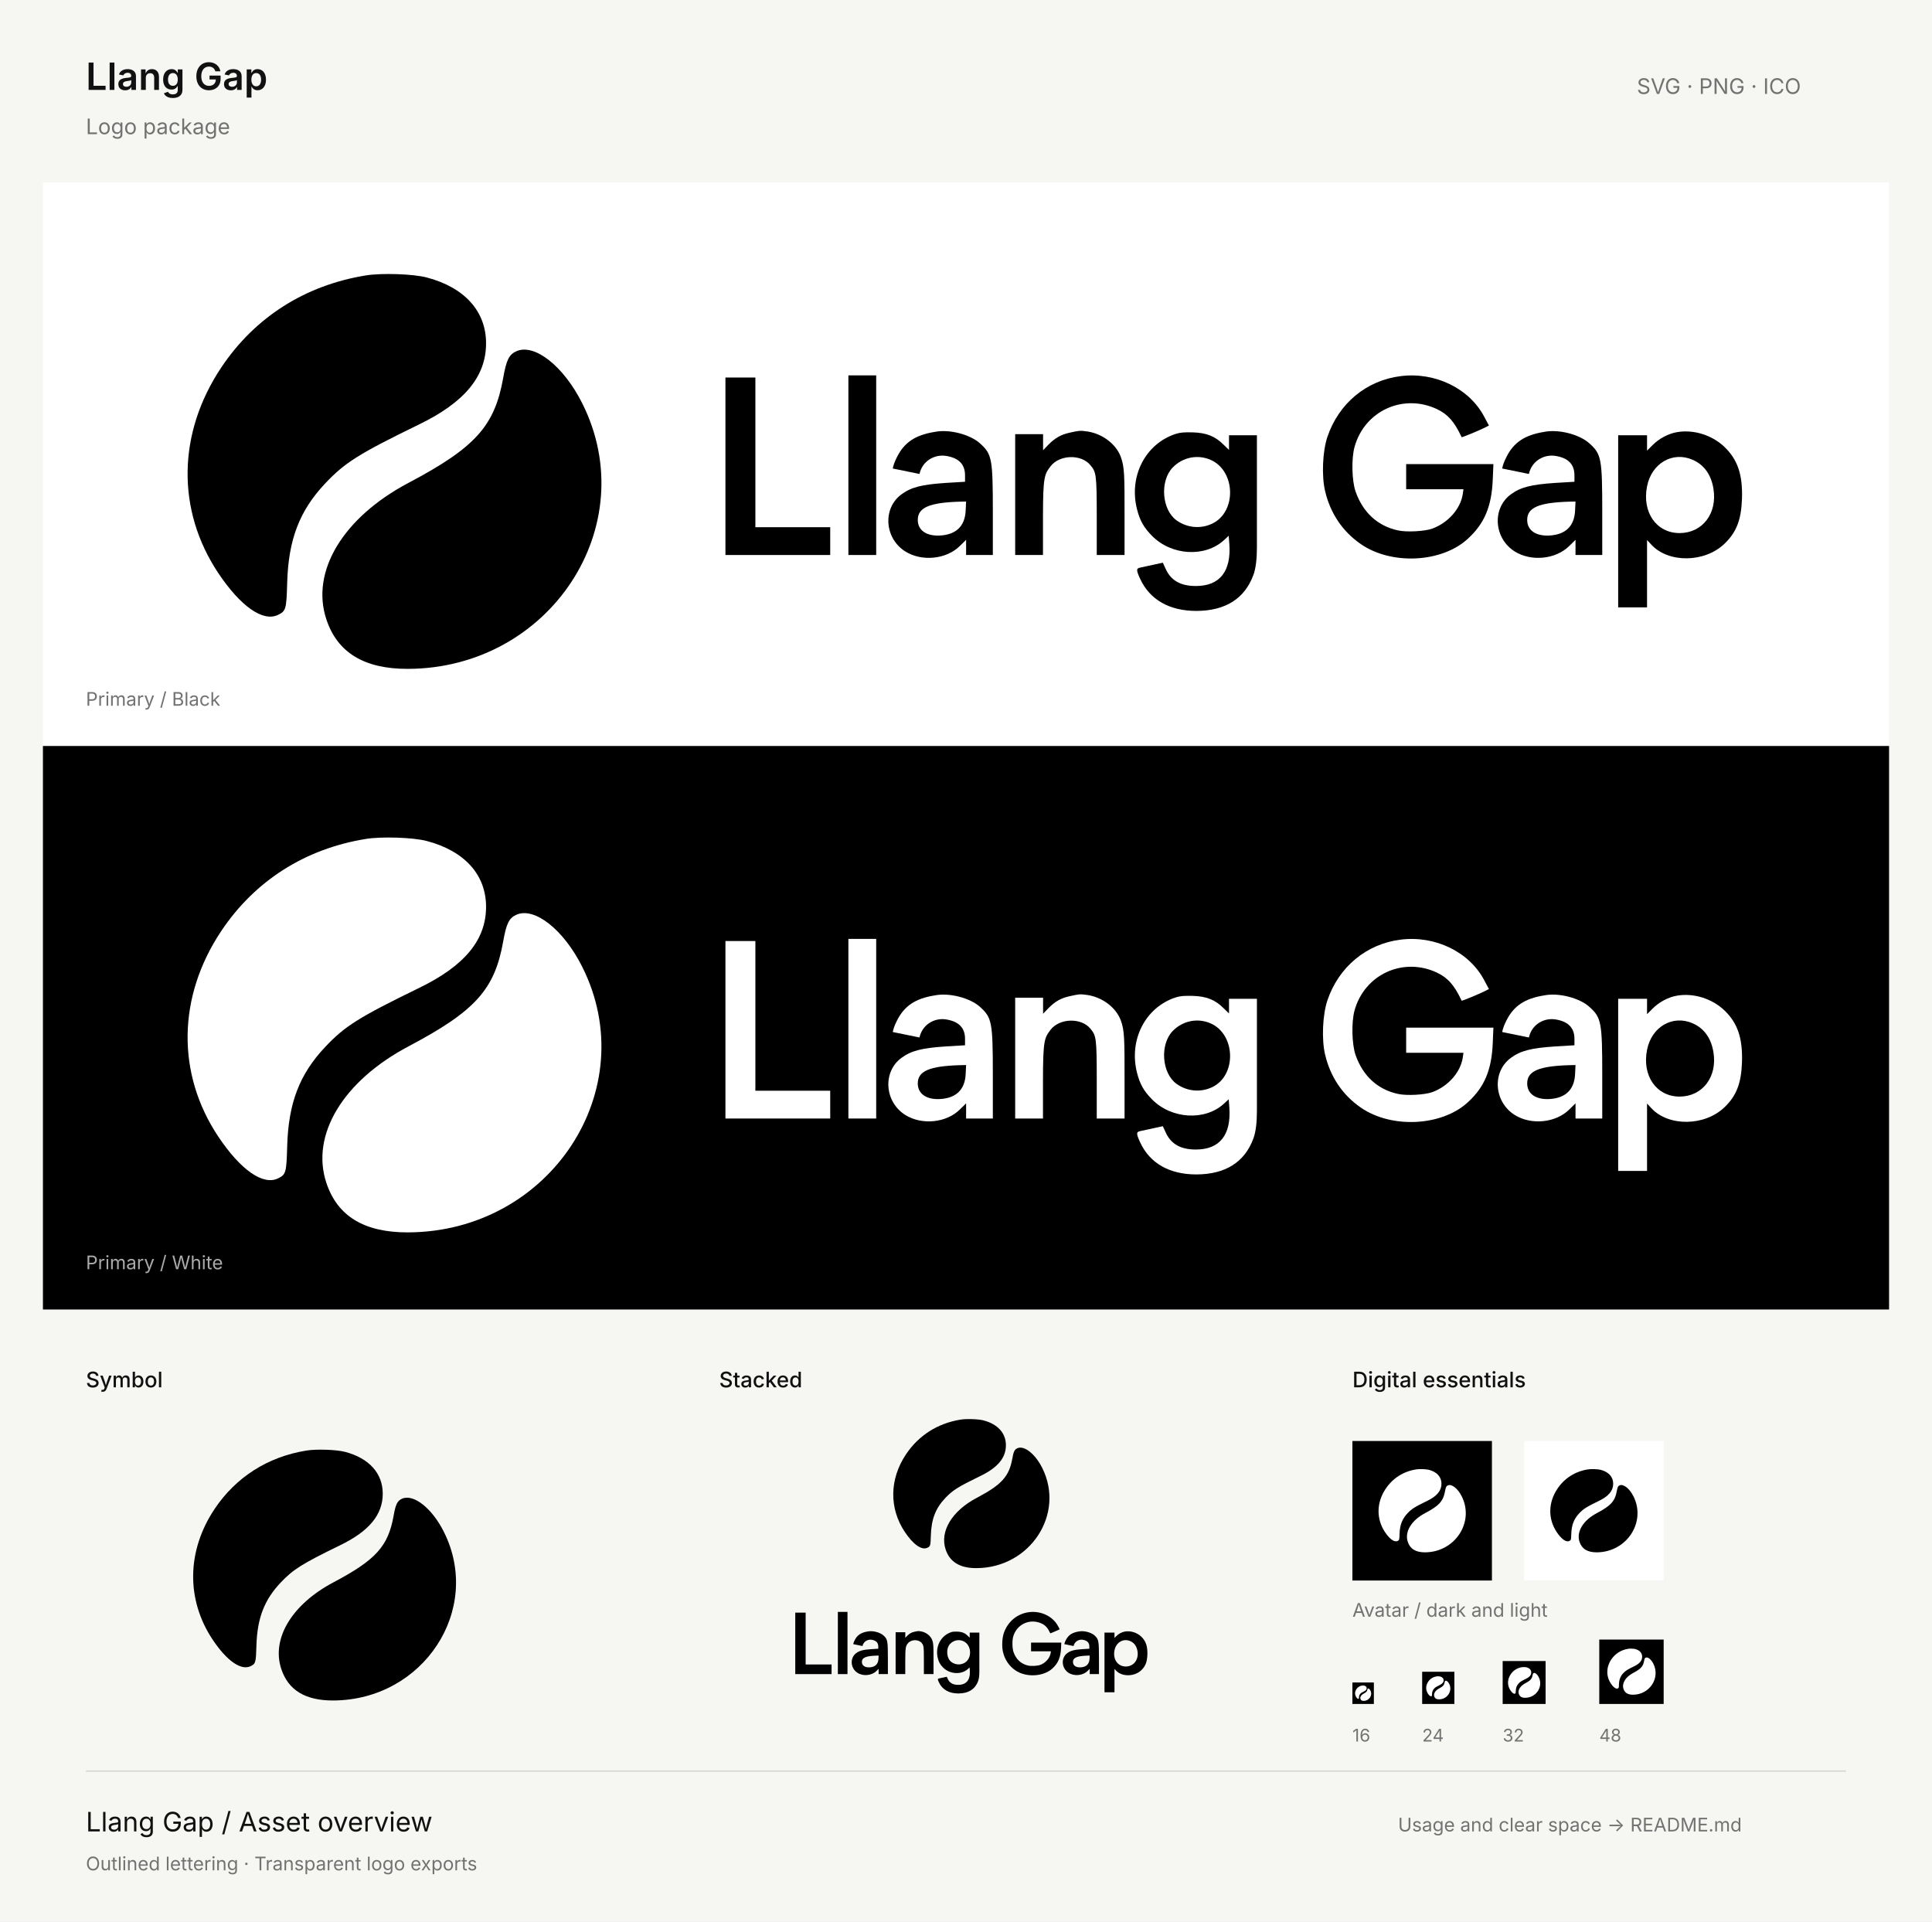
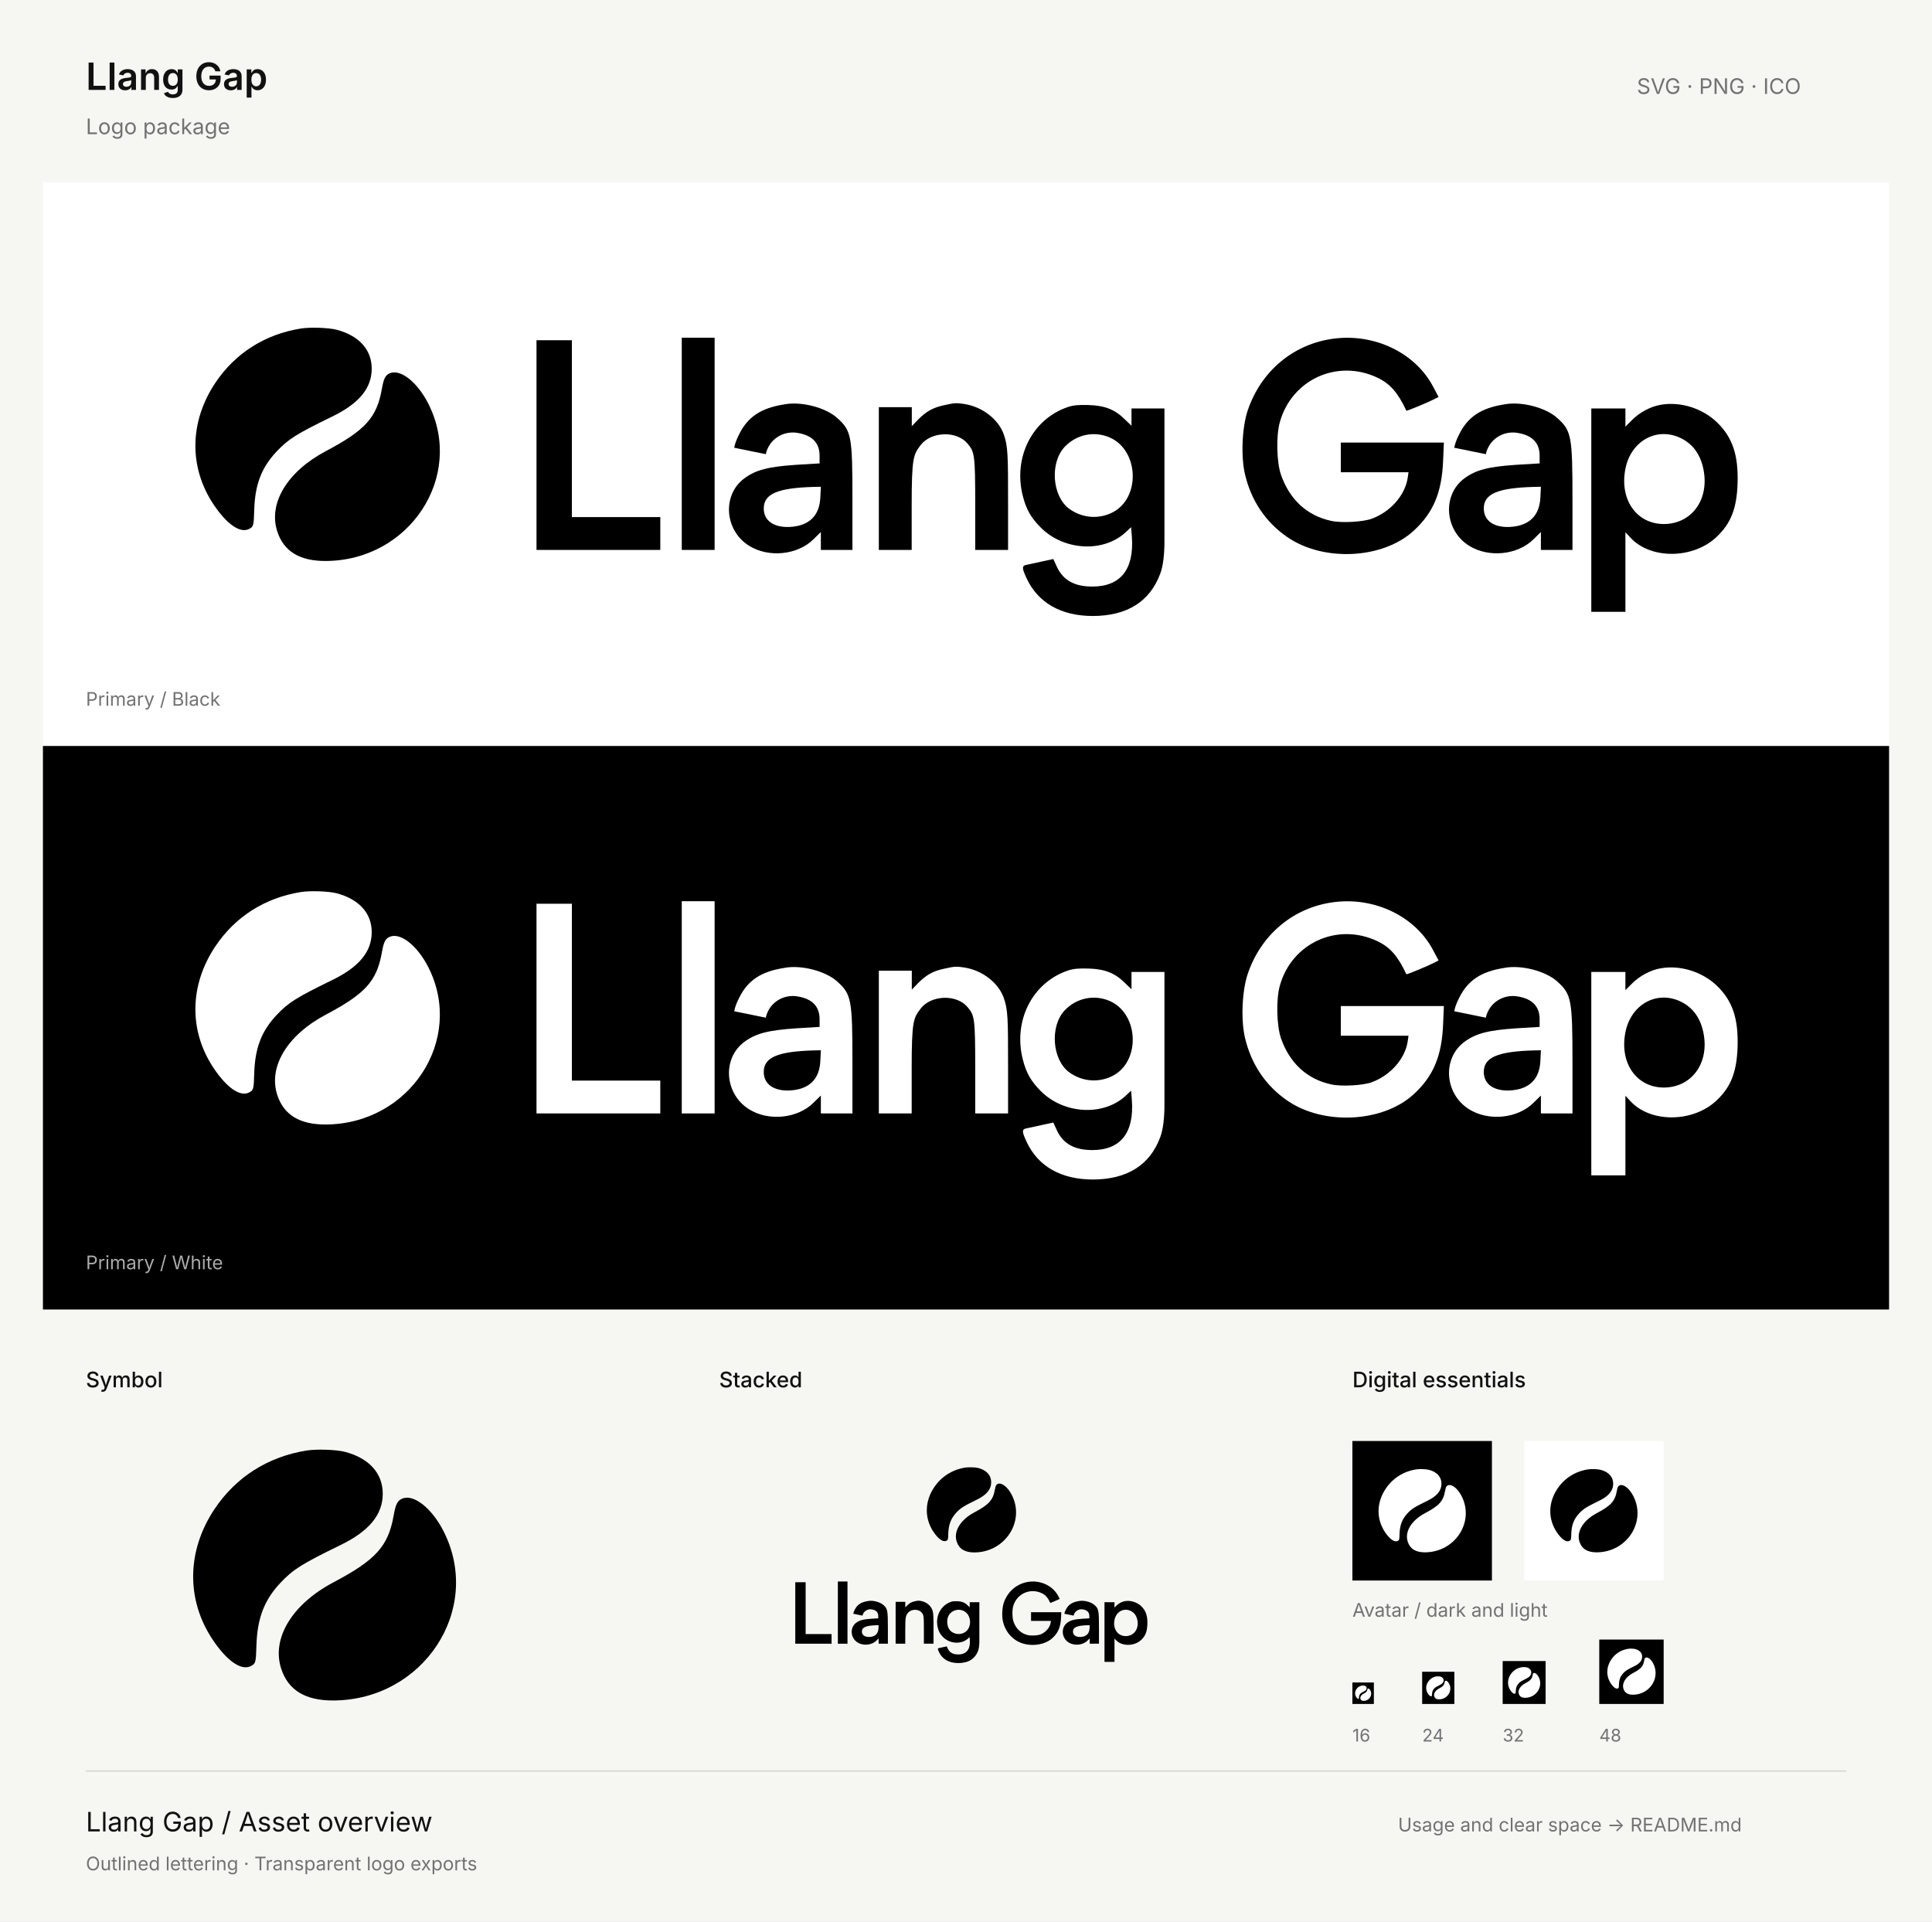
<svg xmlns="http://www.w3.org/2000/svg" width="1440" height="1432" viewBox="0 0 1440 1432" role="img" aria-label="Llang Gap logo package overview">
  <rect width="1440" height="1432" fill="#f6f6f3" />
  <g font-family="Inter, Helvetica, Arial, sans-serif">
    <text x="64" y="67" fill="#111111" font-size="28" font-weight="600">Llang Gap</text>
    <text x="64" y="100" fill="#727272" font-size="16" font-weight="400">Logo package</text>
    <text x="1220" y="70" fill="#727272" font-size="16" font-weight="400">SVG · PNG · ICO</text>
    <rect x="32" y="136" width="1376" height="420" fill="#ffffff" />
-     <svg x="108" y="173" width="1224" height="357" viewBox="0 0 1536 448" fill="#000000" fill-rule="evenodd" role="img" aria-label="Llang Gap">
-       <g transform="translate(40 39)">
+     <svg x="108" y="173" width="1224" height="357" viewBox="0 0 1300 308" fill="#000000" fill-rule="evenodd" role="img" aria-label="Llang Gap">
+       <g transform="translate(40 40) scale(0.5)">
        <path d="M166.70 1.50 C109.80 10.70 62.90 40.60 31.50 87.50 C-9.60 149.00 -10.60 221.10 28.70 280.00 C49.50 311.10 70.50 325.80 84.50 319.00 C91.90 315.40 92.40 313.90 93.10 288.50 C94.30 248.50 104.60 221.50 128.70 196.00 C147.10 176.50 160.00 168.40 216.20 141.00 C259.00 120.30 279.10 96.00 279.10 65.00 C279.10 35.00 259.00 12.70 223.50 3.40 C210.90 0.10 181.50 -0.90 166.70 1.50 Z M307.50 72.40 C300.60 75.50 298.10 80.50 295.10 97.50 C287.10 142.40 269.00 162.50 206.60 195.50 C145.30 227.90 114.90 278.40 129.70 323.10 C140.00 354.30 165.10 369.60 206.00 369.50 C339.00 369.10 426.60 235.60 369.00 121.00 C351.60 86.30 324.40 64.90 307.50 72.40 Z" />
      </g>
-       <g transform="translate(543 134)">
+       <g transform="translate(310 48)">
        <path d="M631.50 0.70 C599.50 4.70 573.60 26.20 563.00 57.60 C558.50 71.10 557.50 94.10 560.90 108.30 C565.80 129.10 577.30 146.10 594.30 157.80 C622.90 177.60 670.00 175.30 694.40 152.80 C710.00 138.50 716.70 122.50 717.70 97.20 L718.30 83 H636.70 V106.50 H690.30 L689.60 111.30 C687.40 124.90 675.90 137.90 661.20 143.30 C654.10 145.90 637.10 146.80 629.10 145.00 C610.00 140.90 596.20 128.20 589.30 108.40 C585.90 98.30 585.40 77.90 588.40 67.00 C597.70 33.20 633.90 16.60 665.60 31.60 C675.70 36.40 681.80 43.30 688.60 57.80 C688.80 58.20 705.10 51.50 710.20 48.90 L714.10 46.90 L709.90 39.00 C696.00 12.30 664.00 -3.40 631.50 0.70 Z" />
        <path d="M115 0 H141 V168 H115 Z" />
        <path d="M0 2 H28 V142 H98 V168 H0 Z" />
        <path d="M195.5 52.9 C177.6 55.8 167.3 62.7 160.5 76.3 C158.4 80.5 157.2 83.5 156.5 87.1 L181.5 92.2 C184.1 80.2 195.4 73.6 206.3 75.3 C218.3 77.2 224.1 83.2 224.1 93.5 V99.5 L205.8 100.6 C183.5 102.1 173.7 104.6 164.6 111.3 C146.9 124.3 148.7 152.3 168.1 164.6 C183.6 174.4 206.7 172.1 219.3 159.5 L225.1 153.8 V168 H250.1 V127.8 C250.1 77.8 249.3 73.7 238.1 63.6 C229.1 55.4 209.5 50.0 195.5 52.9 Z M225.1 118 L219.8 118.1 C190.8 118.9 179.9 123.6 179.9 135.2 C179.9 144.8 187.8 150.4 200.5 149.8 C215.8 149 224.1 141 224.7 126.2 Z" />
        <path d="M322.4 53.5 C313.9 55.3 308.5 58.4 302.3 64.6 L297.1 70 V55 H271 V168 H297 V132.5 C297 94.1 298.5 92.5 304.1 85 C312.5 74.1 332.7 73.5 341.3 83.9 C346.7 90.5 347.3 92 347.3 131.9 V168 H373.3 V131.5 C373.3 93.4 373.3 85.6 369.7 76 C365.3 64.3 352.8 54.7 338.8 52.5 C331 51.3 330.1 51.9 322.4 53.5 Z" />
        <path transform="translate(570 0)" d="M195.5 52.9 C177.6 55.8 167.3 62.7 160.5 76.3 C158.4 80.5 157.2 83.5 156.5 87.1 L181.5 92.2 C184.1 80.2 195.4 73.6 206.3 75.3 C218.3 77.2 224.1 83.2 224.1 93.5 V99.5 L205.8 100.6 C183.5 102.1 173.7 104.6 164.6 111.3 C146.9 124.3 148.7 152.3 168.1 164.6 C183.6 174.4 206.7 172.1 219.3 159.5 L225.1 153.8 V168 H250.1 V127.8 C250.1 77.8 249.3 73.7 238.1 63.6 C229.1 55.4 209.5 50.0 195.5 52.9 Z M225.1 118 L219.8 118.1 C190.8 118.9 179.9 123.6 179.9 135.2 C179.9 144.8 187.8 150.4 200.5 149.8 C215.8 149 224.1 141 224.7 126.2 Z" />
        <path d="M890.00 53.10 C882.10 54.40 873.20 59.10 867.20 65.20 L862.00 70.40 V56 H835 V217 H862 V154 L866.00 158.30 C882.00 175.70 915.90 175.30 934.40 157.50 C945.60 146.80 950.10 135.20 950.80 115.40 C951.50 92.80 946.80 78.80 934.30 66.80 C922.70 55.80 905.50 50.40 890.00 53.10 Z M904.80 79.00 C915.40 83.70 922.00 92.90 924.10 106.00 C927.90 129.10 913.90 147.40 892.50 147.50 C870.80 147.50 857.20 128.10 862.00 103.80 C866.20 82.20 886.00 70.70 904.80 79.00 Z" />
        <path d="M420.90 54.80 C392.60 64.20 377.10 94.60 385.00 125.40 C387.70 135.90 391.30 142.30 399.00 150.10 C417.20 168.60 448.60 170.40 466.30 154.10 L470.70 150.00 L471.30 157.50 C473.20 183.30 462.40 197.00 440.00 197.00 C426.00 197.00 417.10 192.10 412.10 181.70 L409.10 175.20 L400.30 177.10 C395.50 178.20 390.00 179.40 388.30 179.70 C384.10 180.40 384.10 182.10 387.90 190.30 C396.90 209.80 415.20 220.30 440.50 220.30 C467.60 220.20 485.60 208.90 493.80 186.70 C496.10 180.50 497.10 171.50 497.10 161 V56 H471 V69.70 L465.90 64.80 C458.00 56.90 450.00 53.70 437.10 53.30 C428.80 53.10 425.30 53.40 420.90 54.80 Z M453.80 79.00 C477.20 89.30 478.30 127.40 455.60 138.50 C444.60 143.90 431.80 142.70 421.80 135.50 C408.10 125.50 406.20 98.80 418.30 86.20 C427.70 76.50 441.60 73.70 453.80 79.00 Z" />
      </g>
    </svg>
    <text x="64" y="526" fill="#727272" font-size="14" font-weight="400">Primary / Black</text>
    <rect x="32" y="556" width="1376" height="420" fill="#000000" />
-     <svg x="108" y="593" width="1224" height="357" viewBox="0 0 1536 448" fill="#ffffff" fill-rule="evenodd" role="img" aria-label="Llang Gap">
-       <g transform="translate(40 39)">
+     <svg x="108" y="593" width="1224" height="357" viewBox="0 0 1300 308" fill="#ffffff" fill-rule="evenodd" role="img" aria-label="Llang Gap">
+       <g transform="translate(40 40) scale(0.5)">
        <path d="M166.70 1.50 C109.80 10.70 62.90 40.60 31.50 87.50 C-9.60 149.00 -10.60 221.10 28.70 280.00 C49.50 311.10 70.50 325.80 84.50 319.00 C91.90 315.40 92.40 313.90 93.10 288.50 C94.30 248.50 104.60 221.50 128.70 196.00 C147.10 176.50 160.00 168.40 216.20 141.00 C259.00 120.30 279.10 96.00 279.10 65.00 C279.10 35.00 259.00 12.70 223.50 3.40 C210.90 0.10 181.50 -0.90 166.70 1.50 Z M307.50 72.40 C300.60 75.50 298.10 80.50 295.10 97.50 C287.10 142.40 269.00 162.50 206.60 195.50 C145.30 227.90 114.90 278.40 129.70 323.10 C140.00 354.30 165.10 369.60 206.00 369.50 C339.00 369.10 426.60 235.60 369.00 121.00 C351.60 86.30 324.40 64.90 307.50 72.40 Z" />
      </g>
-       <g transform="translate(543 134)">
+       <g transform="translate(310 48)">
        <path d="M631.50 0.70 C599.50 4.70 573.60 26.20 563.00 57.60 C558.50 71.10 557.50 94.10 560.90 108.30 C565.80 129.10 577.30 146.10 594.30 157.80 C622.90 177.60 670.00 175.30 694.40 152.80 C710.00 138.50 716.70 122.50 717.70 97.20 L718.30 83 H636.70 V106.50 H690.30 L689.60 111.30 C687.40 124.90 675.90 137.90 661.20 143.30 C654.10 145.90 637.10 146.80 629.10 145.00 C610.00 140.90 596.20 128.20 589.30 108.40 C585.90 98.30 585.40 77.90 588.40 67.00 C597.70 33.20 633.90 16.60 665.60 31.60 C675.70 36.40 681.80 43.30 688.60 57.80 C688.80 58.20 705.10 51.50 710.20 48.90 L714.10 46.90 L709.90 39.00 C696.00 12.30 664.00 -3.40 631.50 0.70 Z" />
        <path d="M115 0 H141 V168 H115 Z" />
        <path d="M0 2 H28 V142 H98 V168 H0 Z" />
        <path d="M195.5 52.9 C177.6 55.8 167.3 62.7 160.5 76.3 C158.4 80.5 157.2 83.5 156.5 87.1 L181.5 92.2 C184.1 80.2 195.4 73.6 206.3 75.3 C218.3 77.2 224.1 83.2 224.1 93.5 V99.5 L205.8 100.6 C183.5 102.1 173.7 104.6 164.6 111.3 C146.9 124.3 148.7 152.3 168.1 164.6 C183.6 174.4 206.7 172.1 219.3 159.5 L225.1 153.8 V168 H250.1 V127.8 C250.1 77.8 249.3 73.7 238.1 63.6 C229.1 55.4 209.5 50.0 195.5 52.9 Z M225.1 118 L219.8 118.1 C190.8 118.9 179.9 123.6 179.9 135.2 C179.9 144.8 187.8 150.4 200.5 149.8 C215.8 149 224.1 141 224.7 126.2 Z" />
        <path d="M322.4 53.5 C313.9 55.3 308.5 58.4 302.3 64.6 L297.1 70 V55 H271 V168 H297 V132.5 C297 94.1 298.5 92.5 304.1 85 C312.5 74.1 332.7 73.5 341.3 83.9 C346.7 90.5 347.3 92 347.3 131.9 V168 H373.3 V131.5 C373.3 93.4 373.3 85.6 369.7 76 C365.3 64.3 352.8 54.7 338.8 52.5 C331 51.3 330.1 51.9 322.4 53.5 Z" />
        <path transform="translate(570 0)" d="M195.5 52.9 C177.6 55.8 167.3 62.7 160.5 76.3 C158.4 80.5 157.2 83.5 156.5 87.1 L181.5 92.2 C184.1 80.2 195.4 73.6 206.3 75.3 C218.3 77.2 224.1 83.2 224.1 93.5 V99.5 L205.8 100.6 C183.5 102.1 173.7 104.6 164.6 111.3 C146.9 124.3 148.7 152.3 168.1 164.6 C183.6 174.4 206.7 172.1 219.3 159.5 L225.1 153.8 V168 H250.1 V127.8 C250.1 77.8 249.3 73.7 238.1 63.6 C229.1 55.4 209.5 50.0 195.5 52.9 Z M225.1 118 L219.8 118.1 C190.8 118.9 179.9 123.6 179.9 135.2 C179.9 144.8 187.8 150.4 200.5 149.8 C215.8 149 224.1 141 224.7 126.2 Z" />
        <path d="M890.00 53.10 C882.10 54.40 873.20 59.10 867.20 65.20 L862.00 70.40 V56 H835 V217 H862 V154 L866.00 158.30 C882.00 175.70 915.90 175.30 934.40 157.50 C945.60 146.80 950.10 135.20 950.80 115.40 C951.50 92.80 946.80 78.80 934.30 66.80 C922.70 55.80 905.50 50.40 890.00 53.10 Z M904.80 79.00 C915.40 83.70 922.00 92.90 924.10 106.00 C927.90 129.10 913.90 147.40 892.50 147.50 C870.80 147.50 857.20 128.10 862.00 103.80 C866.20 82.20 886.00 70.70 904.80 79.00 Z" />
        <path d="M420.90 54.80 C392.60 64.20 377.10 94.60 385.00 125.40 C387.70 135.90 391.30 142.30 399.00 150.10 C417.20 168.60 448.60 170.40 466.30 154.10 L470.70 150.00 L471.30 157.50 C473.20 183.30 462.40 197.00 440.00 197.00 C426.00 197.00 417.10 192.10 412.10 181.70 L409.10 175.20 L400.30 177.10 C395.50 178.20 390.00 179.40 388.30 179.70 C384.10 180.40 384.10 182.10 387.90 190.30 C396.90 209.80 415.20 220.30 440.50 220.30 C467.60 220.20 485.60 208.90 493.80 186.70 C496.10 180.50 497.10 171.50 497.10 161 V56 H471 V69.70 L465.90 64.80 C458.00 56.90 450.00 53.70 437.10 53.30 C428.80 53.10 425.30 53.40 420.90 54.80 Z M453.80 79.00 C477.20 89.30 478.30 127.40 455.60 138.50 C444.60 143.90 431.80 142.70 421.80 135.50 C408.10 125.50 406.20 98.80 418.30 86.20 C427.70 76.50 441.60 73.70 453.80 79.00 Z" />
      </g>
    </svg>
    <text x="64" y="946" fill="#aaaaaa" font-size="14" font-weight="400">Primary / White</text>
    <text x="64" y="1034" fill="#111111" font-size="16" font-weight="500">Symbol</text>
    <text x="536" y="1034" fill="#111111" font-size="16" font-weight="500">Stacked</text>
    <text x="1008" y="1034" fill="#111111" font-size="16" font-weight="500">Digital essentials</text>
    <svg x="130" y="1062" width="224" height="224" viewBox="0 0 512 512" fill="#000000" fill-rule="evenodd" role="img" aria-label="Llang Gap mark">
      <g transform="translate(32 42) scale(1.157)">
        <path d="M166.70 1.50 C109.80 10.70 62.90 40.60 31.50 87.50 C-9.60 149.00 -10.60 221.10 28.70 280.00 C49.50 311.10 70.50 325.80 84.50 319.00 C91.90 315.40 92.40 313.90 93.10 288.50 C94.30 248.50 104.60 221.50 128.70 196.00 C147.10 176.50 160.00 168.40 216.20 141.00 C259.00 120.30 279.10 96.00 279.10 65.00 C279.10 35.00 259.00 12.70 223.50 3.40 C210.90 0.10 181.50 -0.90 166.70 1.50 Z M307.50 72.40 C300.60 75.50 298.10 80.50 295.10 97.50 C287.10 142.40 269.00 162.50 206.60 195.50 C145.30 227.90 114.90 278.40 129.70 323.10 C140.00 354.30 165.10 369.60 206.00 369.50 C339.00 369.10 426.60 235.60 369.00 121.00 C351.60 86.30 324.40 64.90 307.50 72.40 Z" />
      </g>
    </svg>
-     <svg x="574" y="1042" width="300" height="250" viewBox="0 0 768 640" fill="#000000" fill-rule="evenodd" role="img" aria-label="Llang Gap">
-       <g transform="translate(235 40) scale(0.77)">
+     <svg x="574" y="1042" width="300" height="250" viewBox="0 0 768 456" fill="#000000" fill-rule="evenodd" role="img" aria-label="Llang Gap">
+       <g transform="translate(299 40) scale(0.44)">
        <path d="M166.70 1.50 C109.80 10.70 62.90 40.60 31.50 87.50 C-9.60 149.00 -10.60 221.10 28.70 280.00 C49.50 311.10 70.50 325.80 84.50 319.00 C91.90 315.40 92.40 313.90 93.10 288.50 C94.30 248.50 104.60 221.50 128.70 196.00 C147.10 176.50 160.00 168.40 216.20 141.00 C259.00 120.30 279.10 96.00 279.10 65.00 C279.10 35.00 259.00 12.70 223.50 3.40 C210.90 0.10 181.50 -0.90 166.70 1.50 Z M307.50 72.40 C300.60 75.50 298.10 80.50 295.10 97.50 C287.10 142.40 269.00 162.50 206.60 195.50 C145.30 227.90 114.90 278.40 129.70 323.10 C140.00 354.30 165.10 369.60 206.00 369.50 C339.00 369.10 426.60 235.60 369.00 121.00 C351.60 86.30 324.40 64.90 307.50 72.40 Z" />
      </g>
-       <g transform="translate(48 408) scale(0.7066)">
+       <g transform="translate(48 258) scale(0.7066)">
        <path d="M631.50 0.70 C599.50 4.70 573.60 26.20 563.00 57.60 C558.50 71.10 557.50 94.10 560.90 108.30 C565.80 129.10 577.30 146.10 594.30 157.80 C622.90 177.60 670.00 175.30 694.40 152.80 C710.00 138.50 716.70 122.50 717.70 97.20 L718.30 83 H636.70 V106.50 H690.30 L689.60 111.30 C687.40 124.90 675.90 137.90 661.20 143.30 C654.10 145.90 637.10 146.80 629.10 145.00 C610.00 140.90 596.20 128.20 589.30 108.40 C585.90 98.30 585.40 77.90 588.40 67.00 C597.70 33.20 633.90 16.60 665.60 31.60 C675.70 36.40 681.80 43.30 688.60 57.80 C688.80 58.20 705.10 51.50 710.20 48.90 L714.10 46.90 L709.90 39.00 C696.00 12.30 664.00 -3.40 631.50 0.70 Z" />
        <path d="M115 0 H141 V168 H115 Z" />
        <path d="M0 2 H28 V142 H98 V168 H0 Z" />
        <path d="M195.5 52.9 C177.6 55.8 167.3 62.7 160.5 76.3 C158.4 80.5 157.2 83.5 156.5 87.1 L181.5 92.2 C184.1 80.2 195.4 73.6 206.3 75.3 C218.3 77.2 224.1 83.2 224.1 93.5 V99.5 L205.8 100.6 C183.5 102.1 173.7 104.6 164.6 111.3 C146.9 124.3 148.7 152.3 168.1 164.6 C183.6 174.4 206.7 172.1 219.3 159.5 L225.1 153.8 V168 H250.1 V127.8 C250.1 77.8 249.3 73.7 238.1 63.6 C229.1 55.4 209.5 50.0 195.5 52.9 Z M225.1 118 L219.8 118.1 C190.8 118.9 179.9 123.6 179.9 135.2 C179.9 144.8 187.8 150.4 200.5 149.8 C215.8 149 224.1 141 224.7 126.2 Z" />
        <path d="M322.4 53.5 C313.9 55.3 308.5 58.4 302.3 64.6 L297.1 70 V55 H271 V168 H297 V132.5 C297 94.1 298.5 92.5 304.1 85 C312.5 74.1 332.7 73.5 341.3 83.9 C346.7 90.5 347.3 92 347.3 131.9 V168 H373.3 V131.5 C373.3 93.4 373.3 85.6 369.7 76 C365.3 64.3 352.8 54.7 338.8 52.5 C331 51.3 330.1 51.9 322.4 53.5 Z" />
        <path transform="translate(570 0)" d="M195.5 52.9 C177.6 55.8 167.3 62.7 160.5 76.3 C158.4 80.5 157.2 83.5 156.5 87.1 L181.5 92.2 C184.1 80.2 195.4 73.6 206.3 75.3 C218.3 77.2 224.1 83.2 224.1 93.5 V99.5 L205.8 100.6 C183.5 102.1 173.7 104.6 164.6 111.3 C146.9 124.3 148.7 152.3 168.1 164.6 C183.6 174.4 206.7 172.1 219.3 159.5 L225.1 153.8 V168 H250.1 V127.8 C250.1 77.8 249.3 73.7 238.1 63.6 C229.1 55.4 209.5 50.0 195.5 52.9 Z M225.1 118 L219.8 118.1 C190.8 118.9 179.9 123.6 179.9 135.2 C179.9 144.8 187.8 150.4 200.5 149.8 C215.8 149 224.1 141 224.7 126.2 Z" />
        <path d="M890.00 53.10 C882.10 54.40 873.20 59.10 867.20 65.20 L862.00 70.40 V56 H835 V217 H862 V154 L866.00 158.30 C882.00 175.70 915.90 175.30 934.40 157.50 C945.60 146.80 950.10 135.20 950.80 115.40 C951.50 92.80 946.80 78.80 934.30 66.80 C922.70 55.80 905.50 50.40 890.00 53.10 Z M904.80 79.00 C915.40 83.70 922.00 92.90 924.10 106.00 C927.90 129.10 913.90 147.40 892.50 147.50 C870.80 147.50 857.20 128.10 862.00 103.80 C866.20 82.20 886.00 70.70 904.80 79.00 Z" />
        <path d="M420.90 54.80 C392.60 64.20 377.10 94.60 385.00 125.40 C387.70 135.90 391.30 142.30 399.00 150.10 C417.20 168.60 448.60 170.40 466.30 154.10 L470.70 150.00 L471.30 157.50 C473.20 183.30 462.40 197.00 440.00 197.00 C426.00 197.00 417.10 192.10 412.10 181.70 L409.10 175.20 L400.30 177.10 C395.50 178.20 390.00 179.40 388.30 179.70 C384.10 180.40 384.10 182.10 387.90 190.30 C396.90 209.80 415.20 220.30 440.50 220.30 C467.60 220.20 485.60 208.90 493.80 186.70 C496.10 180.50 497.10 171.50 497.10 161 V56 H471 V69.70 L465.90 64.80 C458.00 56.90 450.00 53.70 437.10 53.30 C428.80 53.10 425.30 53.40 420.90 54.80 Z M453.80 79.00 C477.20 89.30 478.30 127.40 455.60 138.50 C444.60 143.90 431.80 142.70 421.80 135.50 C408.10 125.50 406.20 98.80 418.30 86.20 C427.70 76.50 441.60 73.70 453.80 79.00 Z" />
      </g>
    </svg>
    <svg x="1008" y="1074" width="104" height="104" viewBox="0 0 512 512" fill="#ffffff" fill-rule="evenodd" role="img" aria-label="Llang Gap avatar">
      <path fill="#000000" d="M0 0H512V512H0Z" />
      <g transform="translate(96 103) scale(0.827)">
        <path d="M166.70 1.50 C109.80 10.70 62.90 40.60 31.50 87.50 C-9.60 149.00 -10.60 221.10 28.70 280.00 C49.50 311.10 70.50 325.80 84.50 319.00 C91.90 315.40 92.40 313.90 93.10 288.50 C94.30 248.50 104.60 221.50 128.70 196.00 C147.10 176.50 160.00 168.40 216.20 141.00 C259.00 120.30 279.10 96.00 279.10 65.00 C279.10 35.00 259.00 12.70 223.50 3.40 C210.90 0.10 181.50 -0.90 166.70 1.50 Z M307.50 72.40 C300.60 75.50 298.10 80.50 295.10 97.50 C287.10 142.40 269.00 162.50 206.60 195.50 C145.30 227.90 114.90 278.40 129.70 323.10 C140.00 354.30 165.10 369.60 206.00 369.50 C339.00 369.10 426.60 235.60 369.00 121.00 C351.60 86.30 324.40 64.90 307.50 72.40 Z" />
      </g>
    </svg>
    <svg x="1136" y="1074" width="104" height="104" viewBox="0 0 512 512" fill="#000000" fill-rule="evenodd" role="img" aria-label="Llang Gap avatar">
      <path fill="#ffffff" d="M0 0H512V512H0Z" />
      <g transform="translate(96 103) scale(0.827)">
        <path d="M166.70 1.50 C109.80 10.70 62.90 40.60 31.50 87.50 C-9.60 149.00 -10.60 221.10 28.70 280.00 C49.50 311.10 70.50 325.80 84.50 319.00 C91.90 315.40 92.40 313.90 93.10 288.50 C94.30 248.50 104.60 221.50 128.70 196.00 C147.10 176.50 160.00 168.40 216.20 141.00 C259.00 120.30 279.10 96.00 279.10 65.00 C279.10 35.00 259.00 12.70 223.50 3.40 C210.90 0.10 181.50 -0.90 166.70 1.50 Z M307.50 72.40 C300.60 75.50 298.10 80.50 295.10 97.50 C287.10 142.40 269.00 162.50 206.60 195.50 C145.30 227.90 114.90 278.40 129.70 323.10 C140.00 354.30 165.10 369.60 206.00 369.50 C339.00 369.10 426.60 235.60 369.00 121.00 C351.60 86.30 324.40 64.90 307.50 72.40 Z" />
      </g>
    </svg>
    <text x="1008" y="1205" fill="#727272" font-size="14" font-weight="400">Avatar / dark and light</text>
    <svg x="1008" y="1254" width="16" height="16" viewBox="0 0 512 512" fill="#ffffff" fill-rule="evenodd" role="img" aria-label="Llang Gap">
      <path fill="#000000" d="M0 0H512V512H0Z" />
      <g transform="translate(64 72) scale(0.992)">
        <path d="M166.70 1.50 C109.80 10.70 62.90 40.60 31.50 87.50 C-9.60 149.00 -10.60 221.10 28.70 280.00 C49.50 311.10 70.50 325.80 84.50 319.00 C91.90 315.40 92.40 313.90 93.10 288.50 C94.30 248.50 104.60 221.50 128.70 196.00 C147.10 176.50 160.00 168.40 216.20 141.00 C259.00 120.30 279.10 96.00 279.10 65.00 C279.10 35.00 259.00 12.70 223.50 3.40 C210.90 0.10 181.50 -0.90 166.70 1.50 Z M307.50 72.40 C300.60 75.50 298.10 80.50 295.10 97.50 C287.10 142.40 269.00 162.50 206.60 195.50 C145.30 227.90 114.90 278.40 129.70 323.10 C140.00 354.30 165.10 369.60 206.00 369.50 C339.00 369.10 426.60 235.60 369.00 121.00 C351.60 86.30 324.40 64.90 307.50 72.40 Z" />
      </g>
    </svg>
    <text x="1008" y="1298" fill="#727272" font-size="13" font-weight="400">16</text>
    <svg x="1060" y="1246" width="24" height="24" viewBox="0 0 512 512" fill="#ffffff" fill-rule="evenodd" role="img" aria-label="Llang Gap">
      <path fill="#000000" d="M0 0H512V512H0Z" />
      <g transform="translate(64 72) scale(0.992)">
        <path d="M166.70 1.50 C109.80 10.70 62.90 40.60 31.50 87.50 C-9.60 149.00 -10.60 221.10 28.70 280.00 C49.50 311.10 70.50 325.80 84.50 319.00 C91.90 315.40 92.40 313.90 93.10 288.50 C94.30 248.50 104.60 221.50 128.70 196.00 C147.10 176.50 160.00 168.40 216.20 141.00 C259.00 120.30 279.10 96.00 279.10 65.00 C279.10 35.00 259.00 12.70 223.50 3.40 C210.90 0.10 181.50 -0.90 166.70 1.50 Z M307.50 72.40 C300.60 75.50 298.10 80.50 295.10 97.50 C287.10 142.40 269.00 162.50 206.60 195.50 C145.30 227.90 114.90 278.40 129.70 323.10 C140.00 354.30 165.10 369.60 206.00 369.50 C339.00 369.10 426.60 235.60 369.00 121.00 C351.60 86.30 324.40 64.90 307.50 72.40 Z" />
      </g>
    </svg>
    <text x="1060" y="1298" fill="#727272" font-size="13" font-weight="400">24</text>
    <svg x="1120" y="1238" width="32" height="32" viewBox="0 0 512 512" fill="#ffffff" fill-rule="evenodd" role="img" aria-label="Llang Gap">
      <path fill="#000000" d="M0 0H512V512H0Z" />
      <g transform="translate(64 72) scale(0.992)">
        <path d="M166.70 1.50 C109.80 10.70 62.90 40.60 31.50 87.50 C-9.60 149.00 -10.60 221.10 28.70 280.00 C49.50 311.10 70.50 325.80 84.50 319.00 C91.90 315.40 92.40 313.90 93.10 288.50 C94.30 248.50 104.60 221.50 128.70 196.00 C147.10 176.50 160.00 168.40 216.20 141.00 C259.00 120.30 279.10 96.00 279.10 65.00 C279.10 35.00 259.00 12.70 223.50 3.40 C210.90 0.10 181.50 -0.90 166.70 1.50 Z M307.50 72.40 C300.60 75.50 298.10 80.50 295.10 97.50 C287.10 142.40 269.00 162.50 206.60 195.50 C145.30 227.90 114.90 278.40 129.70 323.10 C140.00 354.30 165.10 369.60 206.00 369.50 C339.00 369.10 426.60 235.60 369.00 121.00 C351.60 86.30 324.40 64.90 307.50 72.40 Z" />
      </g>
    </svg>
    <text x="1120" y="1298" fill="#727272" font-size="13" font-weight="400">32</text>
    <svg x="1192" y="1222" width="48" height="48" viewBox="0 0 512 512" fill="#ffffff" fill-rule="evenodd" role="img" aria-label="Llang Gap">
      <path fill="#000000" d="M0 0H512V512H0Z" />
      <g transform="translate(64 72) scale(0.992)">
        <path d="M166.70 1.50 C109.80 10.70 62.90 40.60 31.50 87.50 C-9.60 149.00 -10.60 221.10 28.70 280.00 C49.50 311.10 70.50 325.80 84.50 319.00 C91.90 315.40 92.40 313.90 93.10 288.50 C94.30 248.50 104.60 221.50 128.70 196.00 C147.10 176.50 160.00 168.40 216.20 141.00 C259.00 120.30 279.10 96.00 279.10 65.00 C279.10 35.00 259.00 12.70 223.50 3.40 C210.90 0.10 181.50 -0.90 166.70 1.50 Z M307.50 72.40 C300.60 75.50 298.10 80.50 295.10 97.50 C287.10 142.40 269.00 162.50 206.60 195.50 C145.30 227.90 114.90 278.40 129.70 323.10 C140.00 354.30 165.10 369.60 206.00 369.50 C339.00 369.10 426.60 235.60 369.00 121.00 C351.60 86.30 324.40 64.90 307.50 72.40 Z" />
      </g>
    </svg>
    <text x="1192" y="1298" fill="#727272" font-size="13" font-weight="400">48</text>
    <path d="M64 1320H1376" stroke="#d5d5d1" />
    <text x="64" y="1365" fill="#111111" font-size="20" font-weight="400">Llang Gap / Asset overview</text>
    <text x="64" y="1394" fill="#727272" font-size="14" font-weight="400">Outlined lettering · Transparent logo exports</text>
    <text x="1042" y="1365" fill="#727272" font-size="14" font-weight="400">Usage and clear space → README.md</text>
  </g>
</svg>
